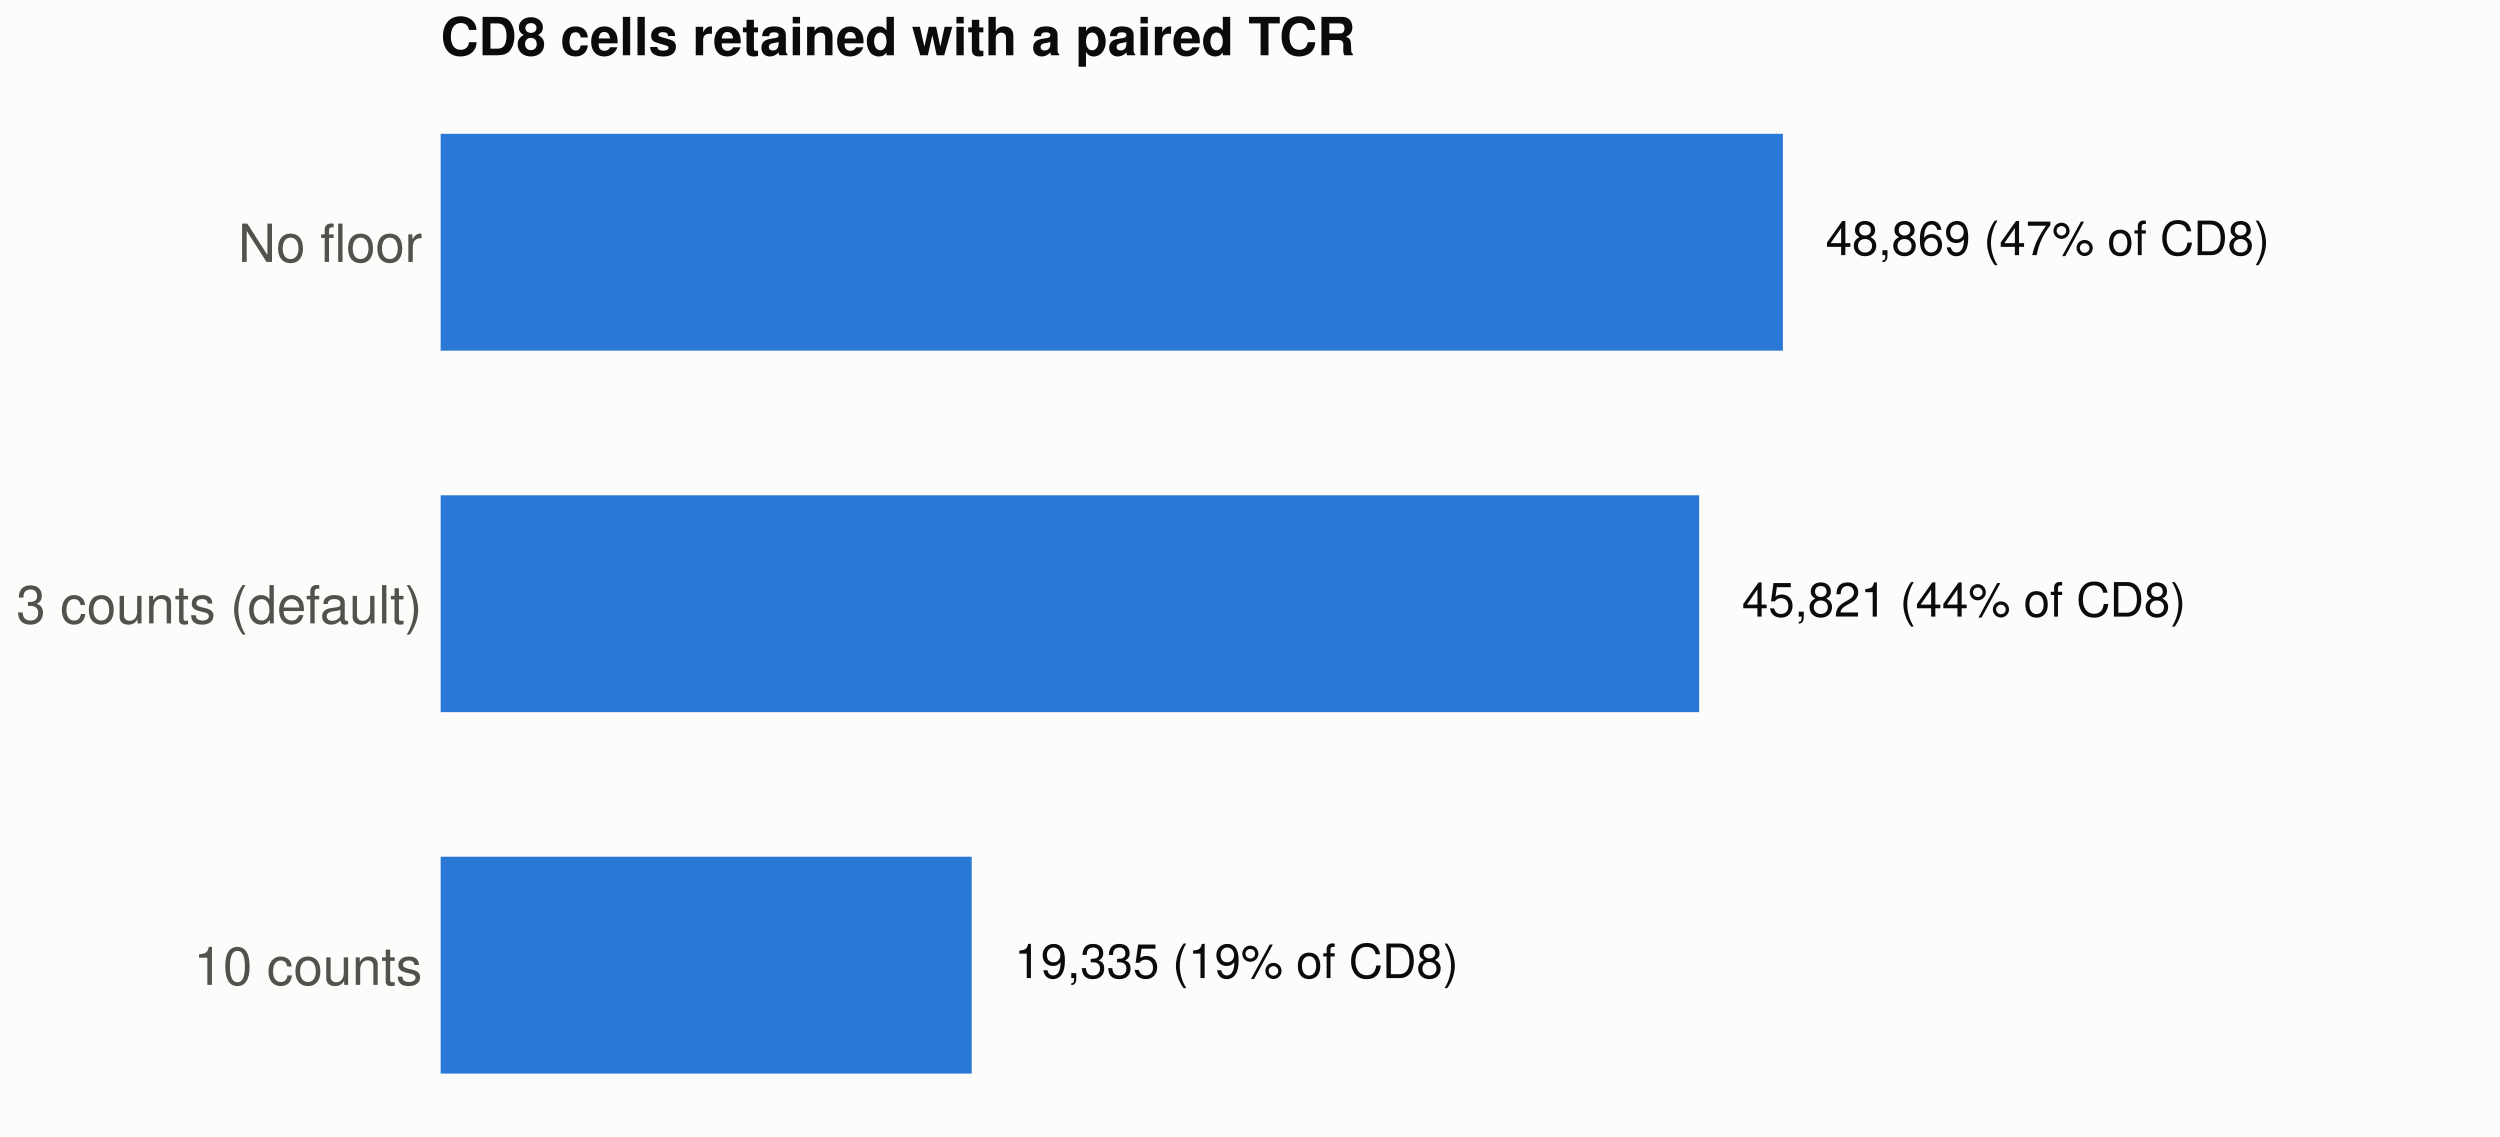
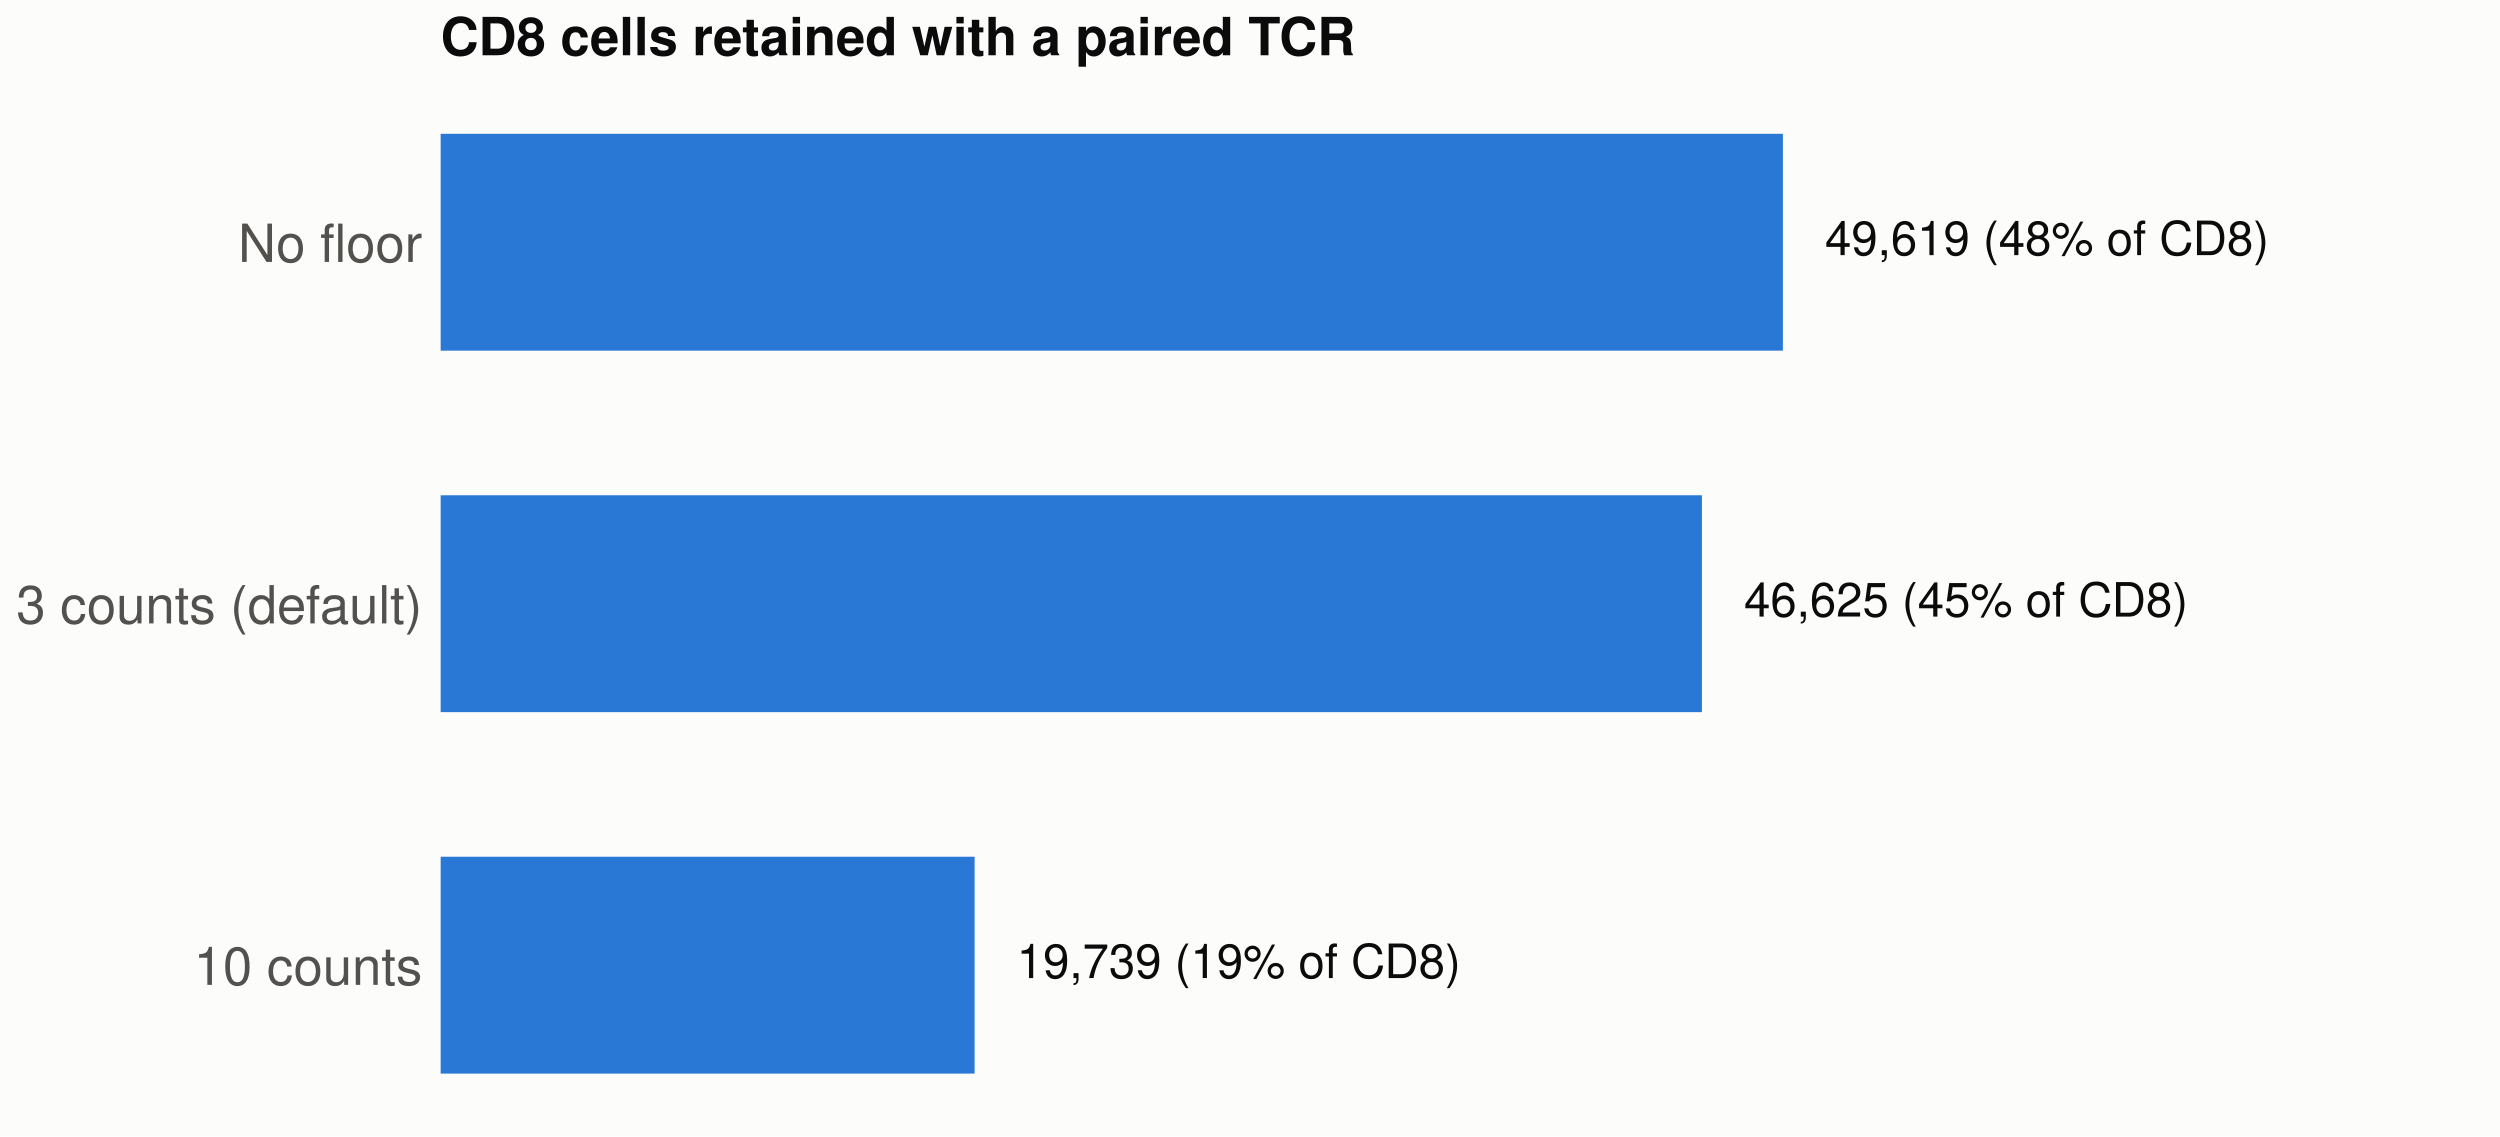
<svg xmlns="http://www.w3.org/2000/svg" width="475.2pt" height="216pt" viewBox="0 0 475.2 216" version="1.1">
  <defs>
    <style type="text/css">*{stroke-linejoin: round; stroke-linecap: butt}</style>
  </defs>
  <g id="figure_1">
    <g id="patch_1">
      <path d="M 0 216  L 475.2 216  L 475.2 0  L 0 0  z " style="fill: #fcfcfb" />
    </g>
    <g id="axes_1">
      <g id="patch_2">
        <path d="M 83.76 213  L 472.2 213  L 472.2 16.5  L 83.76 16.5  z " style="fill: #fcfcfb" />
      </g>
      <g id="patch_3">
        <path d="M 83.76 66.656  L 338.893 66.656  L 338.893 25.432  L 83.76 25.432  z " clip-path="url(#p74a3d9ba56)" style="fill: #2a78d6" />
      </g>
      <g id="patch_4">
-         <path d="M 83.76 135.362  L 322.98 135.362  L 322.98 94.138  L 83.76 94.138  z " clip-path="url(#p74a3d9ba56)" style="fill: #2a78d6" />
+         <path d="M 83.76 135.362  L 323.498 135.362  L 323.498 94.138  L 83.76 94.138  z " clip-path="url(#p74a3d9ba56)" style="fill: #2a78d6" />
      </g>
      <g id="patch_5">
-         <path d="M 83.76 204.068  L 184.703 204.068  L 184.703 162.844  L 83.76 162.844  z " clip-path="url(#p74a3d9ba56)" style="fill: #2a78d6" />
+         <path d="M 83.76 204.068  L 185.254 204.068  L 185.254 162.844  L 83.76 162.844  z " clip-path="url(#p74a3d9ba56)" style="fill: #2a78d6" />
      </g>
      <g id="matplotlib.axis_1" />
      <g id="matplotlib.axis_2">
        <g id="ytick_1">
          <g id="line2d_1" />
          <g id="text_1">
            <text style="font-size: 10px; font-family: 'Helvetica', 'Arial', 'DejaVu Sans'; text-anchor: end; fill: #52514e" x="80.26" y="187.206" transform="rotate(-0 80.25961 187.2061)">10 counts</text>
          </g>
        </g>
        <g id="ytick_2">
          <g id="line2d_2" />
          <g id="text_2">
            <text style="font-size: 10px; font-family: 'Helvetica', 'Arial', 'DejaVu Sans'; text-anchor: end; fill: #52514e" x="80.26" y="118.5" transform="rotate(-0 80.25961 118.5)">3 counts (default)</text>
          </g>
        </g>
        <g id="ytick_3">
          <g id="line2d_3" />
          <g id="text_3">
            <text style="font-size: 10px; font-family: 'Helvetica', 'Arial', 'DejaVu Sans'; text-anchor: end; fill: #52514e" x="80.26" y="49.794" transform="rotate(-0 80.25961 49.79387)">No floor</text>
          </g>
        </g>
      </g>
      <g id="text_4">
-         <text style="font-size: 9px; font-family: 'Helvetica', 'Arial', 'DejaVu Sans'; text-anchor: start; fill: #0b0b0b" x="347.026" y="48.501" transform="rotate(-0 347.0264 48.50059)">48,869  (47% of CD8)</text>
+         <text style="font-size: 9px; font-family: 'Helvetica', 'Arial', 'DejaVu Sans'; text-anchor: start; fill: #0b0b0b" x="346.904" y="48.501" transform="rotate(-0 346.9035 48.50059)">49,619  (48% of CD8)</text>
      </g>
      <g id="text_5">
-         <text style="font-size: 9px; font-family: 'Helvetica', 'Arial', 'DejaVu Sans'; text-anchor: start; fill: #0b0b0b" x="331.114" y="117.207" transform="rotate(-0 331.1136 117.2067)">45,821  (44% of CD8)</text>
+         <text style="font-size: 9px; font-family: 'Helvetica', 'Arial', 'DejaVu Sans'; text-anchor: start; fill: #0b0b0b" x="331.509" y="117.207" transform="rotate(-0 331.5088 117.2067)">46,625  (45% of CD8)</text>
      </g>
      <g id="text_6">
-         <text style="font-size: 9px; font-family: 'Helvetica', 'Arial', 'DejaVu Sans'; text-anchor: start; fill: #0b0b0b" x="192.837" y="185.913" transform="rotate(-0 192.8367 185.9128)">19,335  (19% of CD8)</text>
+         <text style="font-size: 9px; font-family: 'Helvetica', 'Arial', 'DejaVu Sans'; text-anchor: start; fill: #0b0b0b" x="193.265" y="185.913" transform="rotate(-0 193.2652 185.9128)">19,739  (19% of CD8)</text>
      </g>
      <g id="text_7">
        <text style="font-weight: 700; font-size: 10px; font-family: 'Helvetica', 'Arial', 'DejaVu Sans'; text-anchor: start; fill: #0b0b0b" x="83.76" y="10.5" transform="rotate(-0 83.75961 10.50024)">CD8 cells retained with a paired TCR</text>
      </g>
    </g>
  </g>
  <defs>
    <clipPath id="p74a3d9ba56">
      <rect x="83.76" y="16.5" width="388.44" height="196.5" />
    </clipPath>
  </defs>
</svg>
